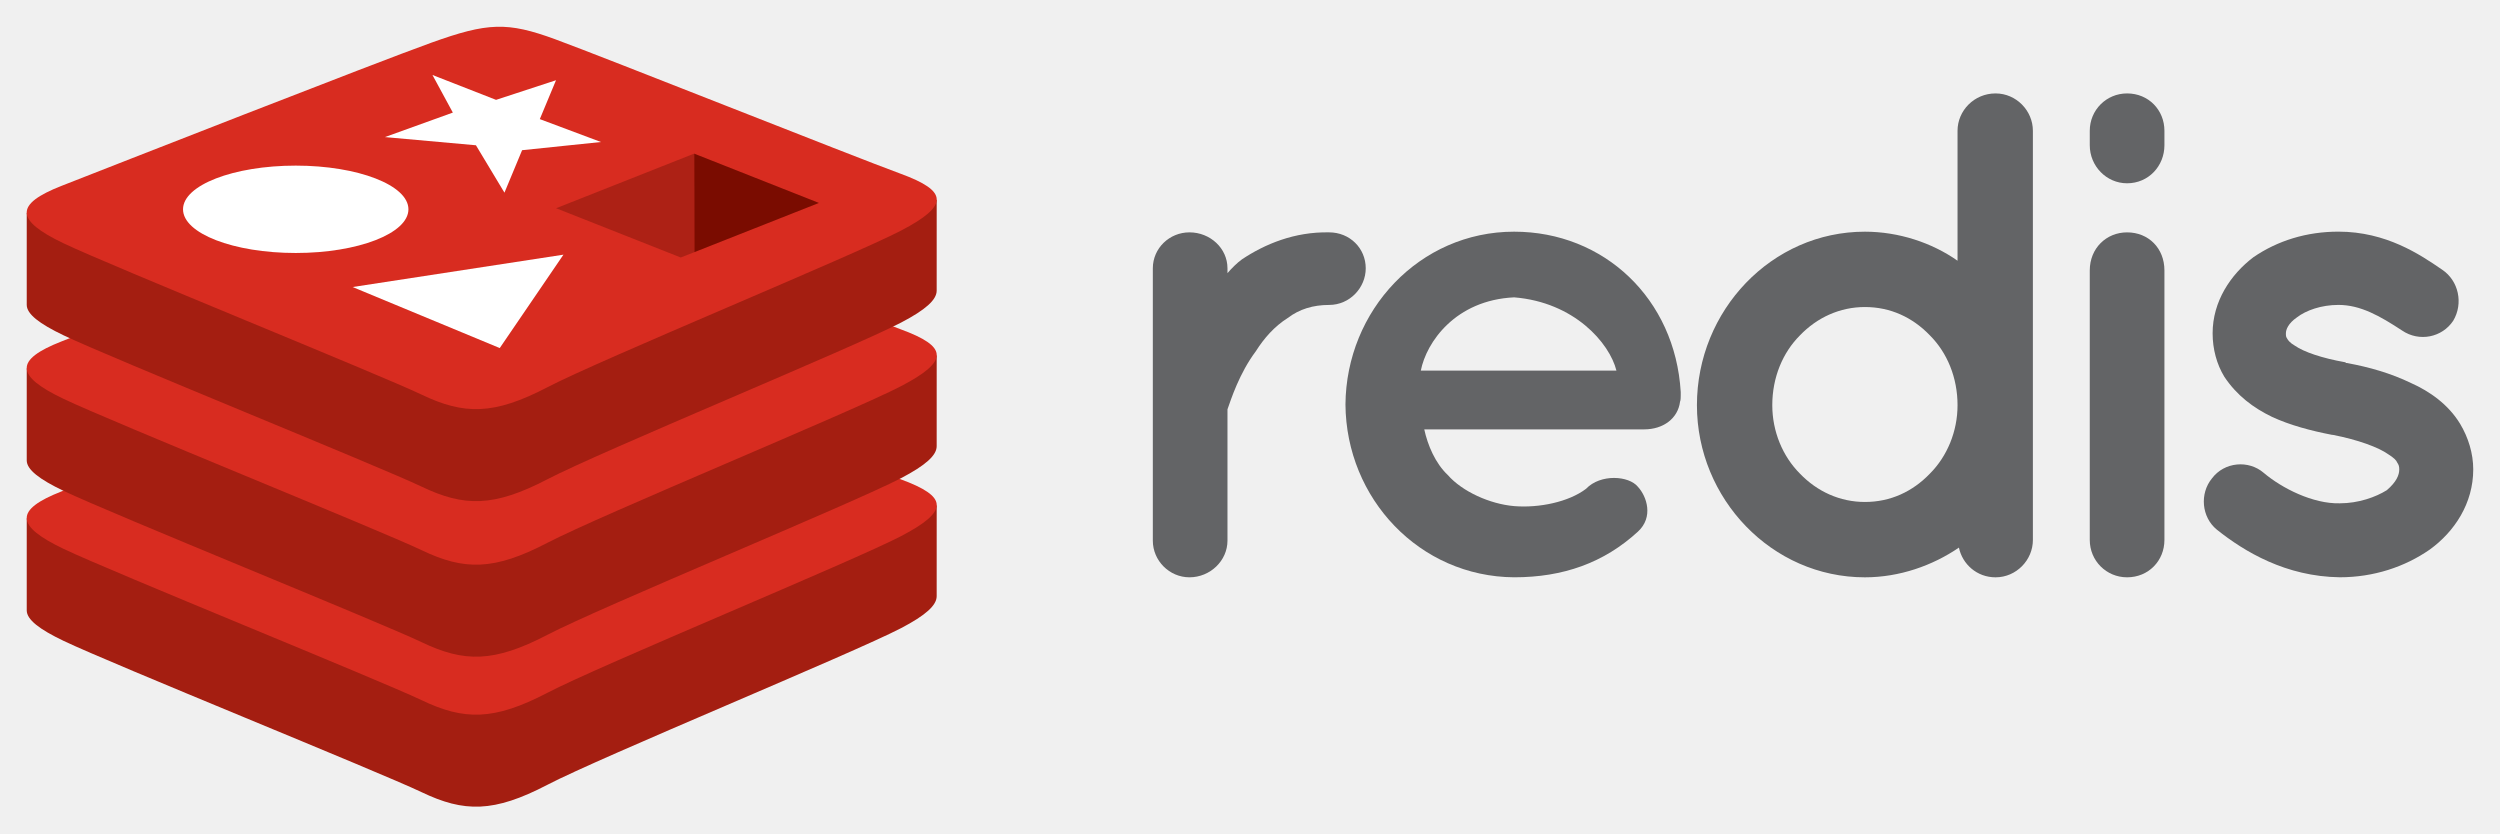
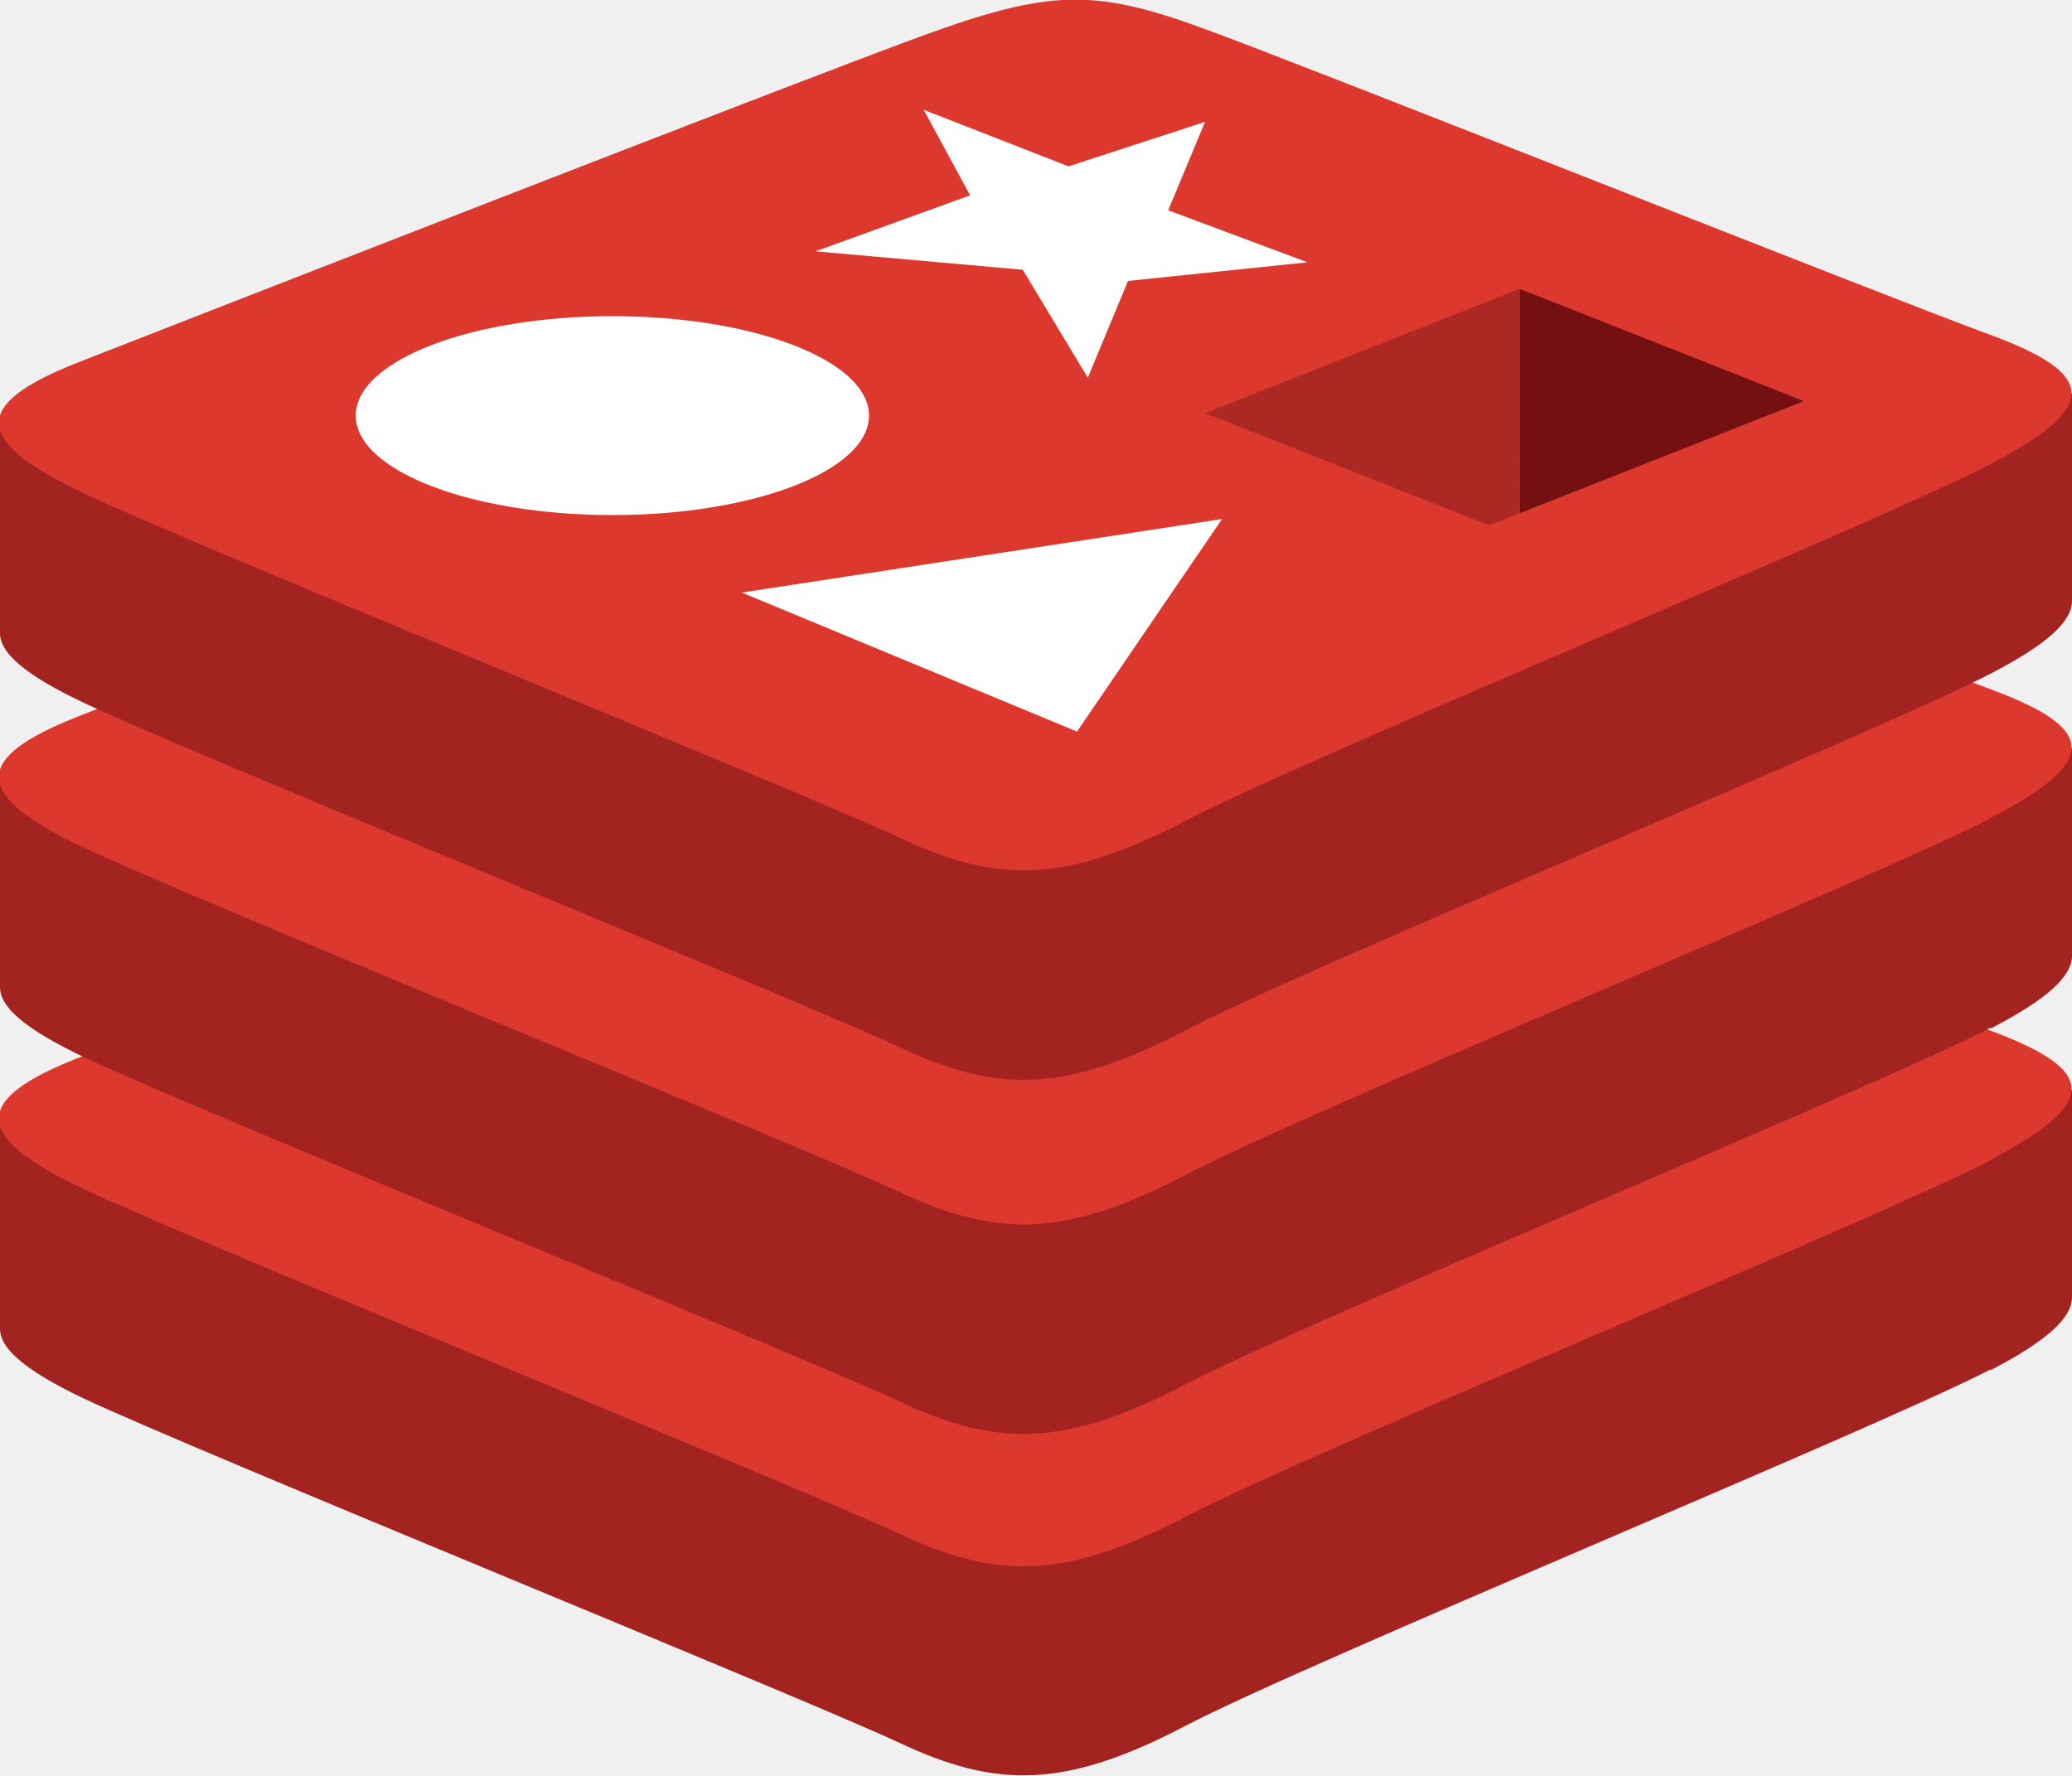
- <svg xmlns="http://www.w3.org/2000/svg" enable-background="new 0 0 800 600" xml:space="preserve" height="155.8" viewBox="0 0 467.357 155.798" width="467.36" version="1.1" y="0px" x="0px">
-   <g transform="translate(-166.3259,-222.113)">
-     <path fill="#636466" d="m421.64,272.27c0,3.619-2.973,6.849-6.85,6.849-2.973,0-5.557,0.776-7.754,2.456-2.455,1.552-4.394,3.748-5.944,6.203-3.102,4.136-4.651,9.046-5.298,10.854v24.554c0,3.748-3.23,6.85-7.107,6.85-3.748,0-6.849-3.102-6.849-6.85v-50.916c0-3.748,3.101-6.72,6.849-6.72,3.877,0,7.107,2.973,7.107,6.72v0.905c0.775-0.905,1.809-1.938,2.714-2.585,4.265-2.842,9.821-5.169,16.282-5.04,3.877,0,6.85,2.973,6.85,6.72z" />
-     <path fill="#636466" d="m417.85,297.73c0.13-17.575,13.828-32.307,31.531-32.307,16.8,0,30.11,12.535,31.145,29.98v0.646c0,0.259,0,0.904-0.129,1.163-0.389,3.102-3.102,5.17-6.721,5.17h-41.094c0.646,2.973,2.067,6.332,4.394,8.529,2.714,3.102,7.883,5.426,12.405,5.814,4.652,0.387,10.209-0.775,13.44-3.23,2.713-2.844,8.012-2.455,9.692-0.389,1.68,1.811,2.972,5.688,0,8.4-6.333,5.814-13.957,8.529-23.133,8.529-17.702-0.127-31.4-14.73-31.53-32.305zm14.086-6.332h36.571c-1.292-5.169-7.883-12.793-19.126-13.698-10.983,0.516-16.411,8.4-17.445,13.698z" />
-     <path fill="#636466" d="m546.36,323.06c0,3.748-3.102,6.979-6.979,6.979-3.489,0-6.202-2.455-6.849-5.557-4.91,3.359-11.113,5.557-17.575,5.557-17.445,0-31.402-14.732-31.402-32.178,0-17.705,13.957-32.437,31.402-32.437,6.333,0,12.535,2.067,17.316,5.427v-24.294c0-3.748,3.102-6.979,7.107-6.979,3.877,0,6.979,3.231,6.979,6.979v51.174,0.13,25.199zm-31.402-43.55c-4.652,0-8.917,1.938-12.146,5.298-3.231,3.231-5.17,7.882-5.17,13.052,0,4.91,1.938,9.562,5.17,12.793,3.229,3.361,7.494,5.299,12.146,5.299,4.781,0,8.917-1.938,12.147-5.299,3.23-3.23,5.169-7.883,5.169-12.793,0-5.17-1.938-9.821-5.169-13.052-3.23-3.36-7.366-5.298-12.147-5.298z" />
-     <path fill="#636466" d="m570.95,249.27c0,3.877-2.972,7.107-6.979,7.107-3.877,0-6.978-3.23-6.978-7.107v-2.714c0-3.877,3.101-6.979,6.978-6.979,4.007,0,6.979,3.102,6.979,6.979v2.714zm0,23.39v50.399c0,3.877-2.972,6.979-6.979,6.979-3.877,0-6.978-3.102-6.978-6.979v-50.399c0-4.135,3.101-7.108,6.978-7.108,4.008,0,6.979,2.973,6.979,7.108z" />
-     <path fill="#636466" d="m579.83,311.55c2.326-3.1,6.85-3.488,9.692-1.033,3.36,2.844,9.176,5.814,14.215,5.686,3.489,0,6.72-1.162,8.788-2.455,1.809-1.551,2.325-2.842,2.325-3.877,0-0.646-0.129-0.904-0.387-1.293-0.13-0.387-0.646-0.904-1.681-1.549-1.809-1.293-5.686-2.715-10.338-3.619h-0.129c-4.007-0.775-7.884-1.809-11.243-3.361-3.489-1.679-6.591-4.005-8.917-7.494-1.421-2.326-2.196-5.169-2.196-8.141,0-5.945,3.36-10.985,7.624-14.216,4.523-3.101,9.951-4.781,15.896-4.781,8.916,0,15.248,4.265,19.384,7.107,3.102,2.068,4.006,6.333,2.067,9.562-2.067,3.102-6.332,4.007-9.562,1.81-4.135-2.713-7.754-4.782-11.889-4.782-3.231,0-6.074,1.034-7.754,2.326-1.68,1.164-2.067,2.327-2.067,2.973,0,0.516,0,0.646,0.258,1.033,0.13,0.258,0.517,0.775,1.422,1.292,1.681,1.163,5.04,2.326,9.434,3.102l0.129,0.13h0.13c4.265,0.774,8.271,1.938,12.018,3.747,3.489,1.551,6.979,4.006,9.176,7.624,1.551,2.584,2.455,5.557,2.455,8.529,0,6.332-3.489,11.631-8.142,14.99-4.652,3.23-10.468,5.17-16.8,5.17-10.079-0.129-17.833-4.781-23.002-8.916-2.844-2.326-3.231-6.721-0.906-9.564z" />
-     <path fill="#a41e11" d="m334.77,339.54c-9.078,4.732-56.106,24.068-66.118,29.287-10.012,5.221-15.574,5.17-23.483,1.389s-57.955-23.996-66.97-28.305c-4.506-2.154-6.875-3.971-6.875-5.688v-17.195s65.153-14.184,75.672-17.957c10.518-3.774,14.167-3.91,23.118-0.631,8.952,3.279,62.474,12.936,71.321,16.176,0,0-0.004,15.357-0.004,16.951,0.001,1.7-2.04,3.565-6.661,5.973z" />
-     <path fill="#d82c20" d="m334.77,322.34c-9.078,4.73-56.106,24.068-66.118,29.287-10.012,5.221-15.574,5.17-23.483,1.389-7.91-3.779-57.955-23.998-66.97-28.305-9.015-4.309-9.204-7.275-0.348-10.742,8.855-3.469,58.626-22.996,69.146-26.77,10.518-3.772,14.167-3.91,23.118-0.63,8.952,3.279,55.699,21.886,64.545,25.126,8.848,3.243,9.188,5.913,0.11,10.645z" />
-     <path fill="#a41e11" d="m334.77,311.5c-9.078,4.732-56.106,24.068-66.118,29.289-10.012,5.219-15.574,5.168-23.483,1.387-7.91-3.779-57.955-23.996-66.97-28.305-4.506-2.154-6.875-3.969-6.875-5.686v-17.197s65.153-14.183,75.672-17.957c10.518-3.773,14.167-3.91,23.118-0.631,8.952,3.279,62.474,12.934,71.321,16.175,0,0-0.004,15.357-0.004,16.953,0.001,1.699-2.04,3.564-6.661,5.972z" />
-     <path fill="#d82c20" d="m334.77,294.3c-9.078,4.732-56.106,24.068-66.118,29.289-10.012,5.219-15.574,5.168-23.483,1.387-7.91-3.779-57.955-23.997-66.97-28.305s-9.204-7.274-0.348-10.743c8.855-3.467,58.626-22.995,69.146-26.768,10.518-3.773,14.167-3.91,23.118-0.631,8.952,3.279,55.699,21.885,64.545,25.126,8.848,3.242,9.188,5.913,0.11,10.645z" />
-     <path fill="#a41e11" d="m334.77,282.42c-9.078,4.732-56.106,24.069-66.118,29.29-10.012,5.219-15.574,5.168-23.483,1.387-7.91-3.779-57.955-23.997-66.97-28.305-4.506-2.154-6.875-3.97-6.875-5.686v-17.197s65.153-14.183,75.672-17.956c10.518-3.774,14.167-3.91,23.118-0.631,8.952,3.279,62.474,12.934,71.321,16.175,0,0-0.004,15.357-0.004,16.952,0.001,1.698-2.04,3.563-6.661,5.971z" />
-     <path fill="#d82c20" d="m334.77,265.22c-9.078,4.732-56.106,24.069-66.118,29.289-10.012,5.219-15.574,5.168-23.483,1.388s-57.955-23.997-66.97-28.305-9.204-7.275-0.348-10.743c8.855-3.468,58.626-22.994,69.146-26.768,10.518-3.774,14.167-3.91,23.118-0.63,8.952,3.279,55.699,21.885,64.545,25.126,8.848,3.24,9.188,5.912,0.11,10.643z" />
-     <polygon points="278.67,248.66,263.93,250.19,260.63,258.13,255.3,249.27,238.28,247.74,250.98,243.16,247.17,236.13,259.06,240.78,270.27,237.11,267.24,244.38" fill="#FFF" />
-     <polygon points="259.75,287.18,232.24,275.77,271.66,269.72" fill="#FFF" />
-     <ellipse d="m 242.681,261.241 c 0,4.511 -9.433,8.167 -21.069,8.167 -11.636,0 -21.069,-3.656 -21.069,-8.167 0,-4.511 9.433,-8.167 21.069,-8.167 11.636,0 21.069,3.656 21.069,8.167 z" cx="221.61" rx="21.069" ry="8.167" cy="261.24" fill="#FFF" />
-     <polygon points="296.09,250.83,319.42,260.05,296.11,269.26" fill="#7a0c00" />
-     <polygon points="270.28,261.04,296.09,250.83,296.11,269.26,293.58,270.25" fill="#ad2115" />
+ <svg xmlns="http://www.w3.org/2000/svg" id="Layer_1" data-name="Layer 1" viewBox="0 0 100 85.7">
+   <defs>
+     <style>.cls-1{fill:none;}.cls-2{clip-path:url(#clip-path);}.cls-3{fill:#a32321;}.cls-4{fill:#dc382d;}.cls-5{fill:#fff;}.cls-6{fill:#741012;}.cls-7{fill:#ac2823;}</style>
+     <clipPath id="clip-path">
+       <rect class="cls-1" width="100" height="85.7" />
+     </clipPath>
+   </defs>
+   <g class="cls-2">
+     <path class="cls-3" d="M96.08,66.09c-5.34,2.78-33,14.14-38.87,17.21s-9.15,3-13.8.82S9.34,70,4,67.48c-2.65-1.27-4-2.34-4-3.34V54s38.3-8.34,44.48-10.56,8.33-2.3,13.59-.37S94.8,50.71,100,52.61v10c0,1-1.2,2.1-3.92,3.52Z" />
+     <path class="cls-4" d="M96.08,56c-5.34,2.78-33,14.14-38.87,17.21s-9.15,3-13.8.82S9.34,59.9,4,57.37s-5.41-4.28-.2-6.32S38.3,37.54,44.48,35.32,52.81,33,58.07,35,90.82,47.81,96,49.72s5.4,3.47.06,6.26Z" />
+     <path class="cls-3" d="M96.08,49.6c-5.34,2.78-33,14.15-38.87,17.22s-9.15,3-13.8.82S9.34,53.53,4,51c-2.65-1.27-4-2.34-4-3.35V37.55S38.3,29.21,44.48,27s8.33-2.3,13.59-.37S94.8,34.22,100,36.13v10c0,1-1.2,2.1-3.92,3.51Z" />
+     <path class="cls-4" d="M96.08,39.49c-5.34,2.78-33,14.15-38.87,17.22s-9.15,3-13.8.82S9.34,43.42,4,40.89s-5.41-4.28-.2-6.32S38.3,21.05,44.48,18.84s8.33-2.3,13.59-.37S90.82,31.33,96,33.24s5.4,3.47.06,6.25Z" />
+     <path class="cls-3" d="M96.08,32.51c-5.34,2.78-33,14.15-38.87,17.22s-9.15,3-13.8.81S9.34,36.44,4,33.9c-2.65-1.26-4-2.33-4-3.34V20.45S38.3,12.12,44.48,9.9s8.33-2.3,13.59-.37S94.8,17.13,100,19V29c0,1-1.2,2.1-3.92,3.51Z" />
+     <path class="cls-4" d="M96.08,22.4c-5.34,2.78-33,14.15-38.87,17.22s-9.15,3-13.8.81S9.34,26.33,4,23.79s-5.41-4.27-.2-6.31S38.3,4,44.48,1.74s8.33-2.29,13.59-.37S90.82,14.24,96,16.14s5.4,3.48.06,6.26Z" />
  </g>
+   <polygon class="cls-5" points="51.57 8.03 58.16 5.88 56.38 10.15 63.1 12.66 54.44 13.56 52.5 18.23 49.36 13.02 39.36 12.13 46.82 9.43 44.58 5.3 51.57 8.03 51.57 8.03 51.57 8.03" />
+   <polygon class="cls-5" points="51.98 35.31 35.8 28.6 58.98 25.05 51.98 35.31 51.98 35.31 51.98 35.31" />
+   <path class="cls-5" d="M29.56,15.26c6.84,0,12.38,2.15,12.38,4.8s-5.54,4.8-12.38,4.8-12.39-2.15-12.39-4.8,5.55-4.8,12.39-4.8Z" />
+   <polygon class="cls-6" points="73.34 13.94 87.06 19.36 73.35 24.77 73.34 13.94 73.34 13.94 73.34 13.94" />
+   <polygon class="cls-7" points="73.34 13.94 73.35 24.77 71.87 25.36 58.17 19.94 73.34 13.94 73.34 13.94 73.34 13.94" />
</svg>
